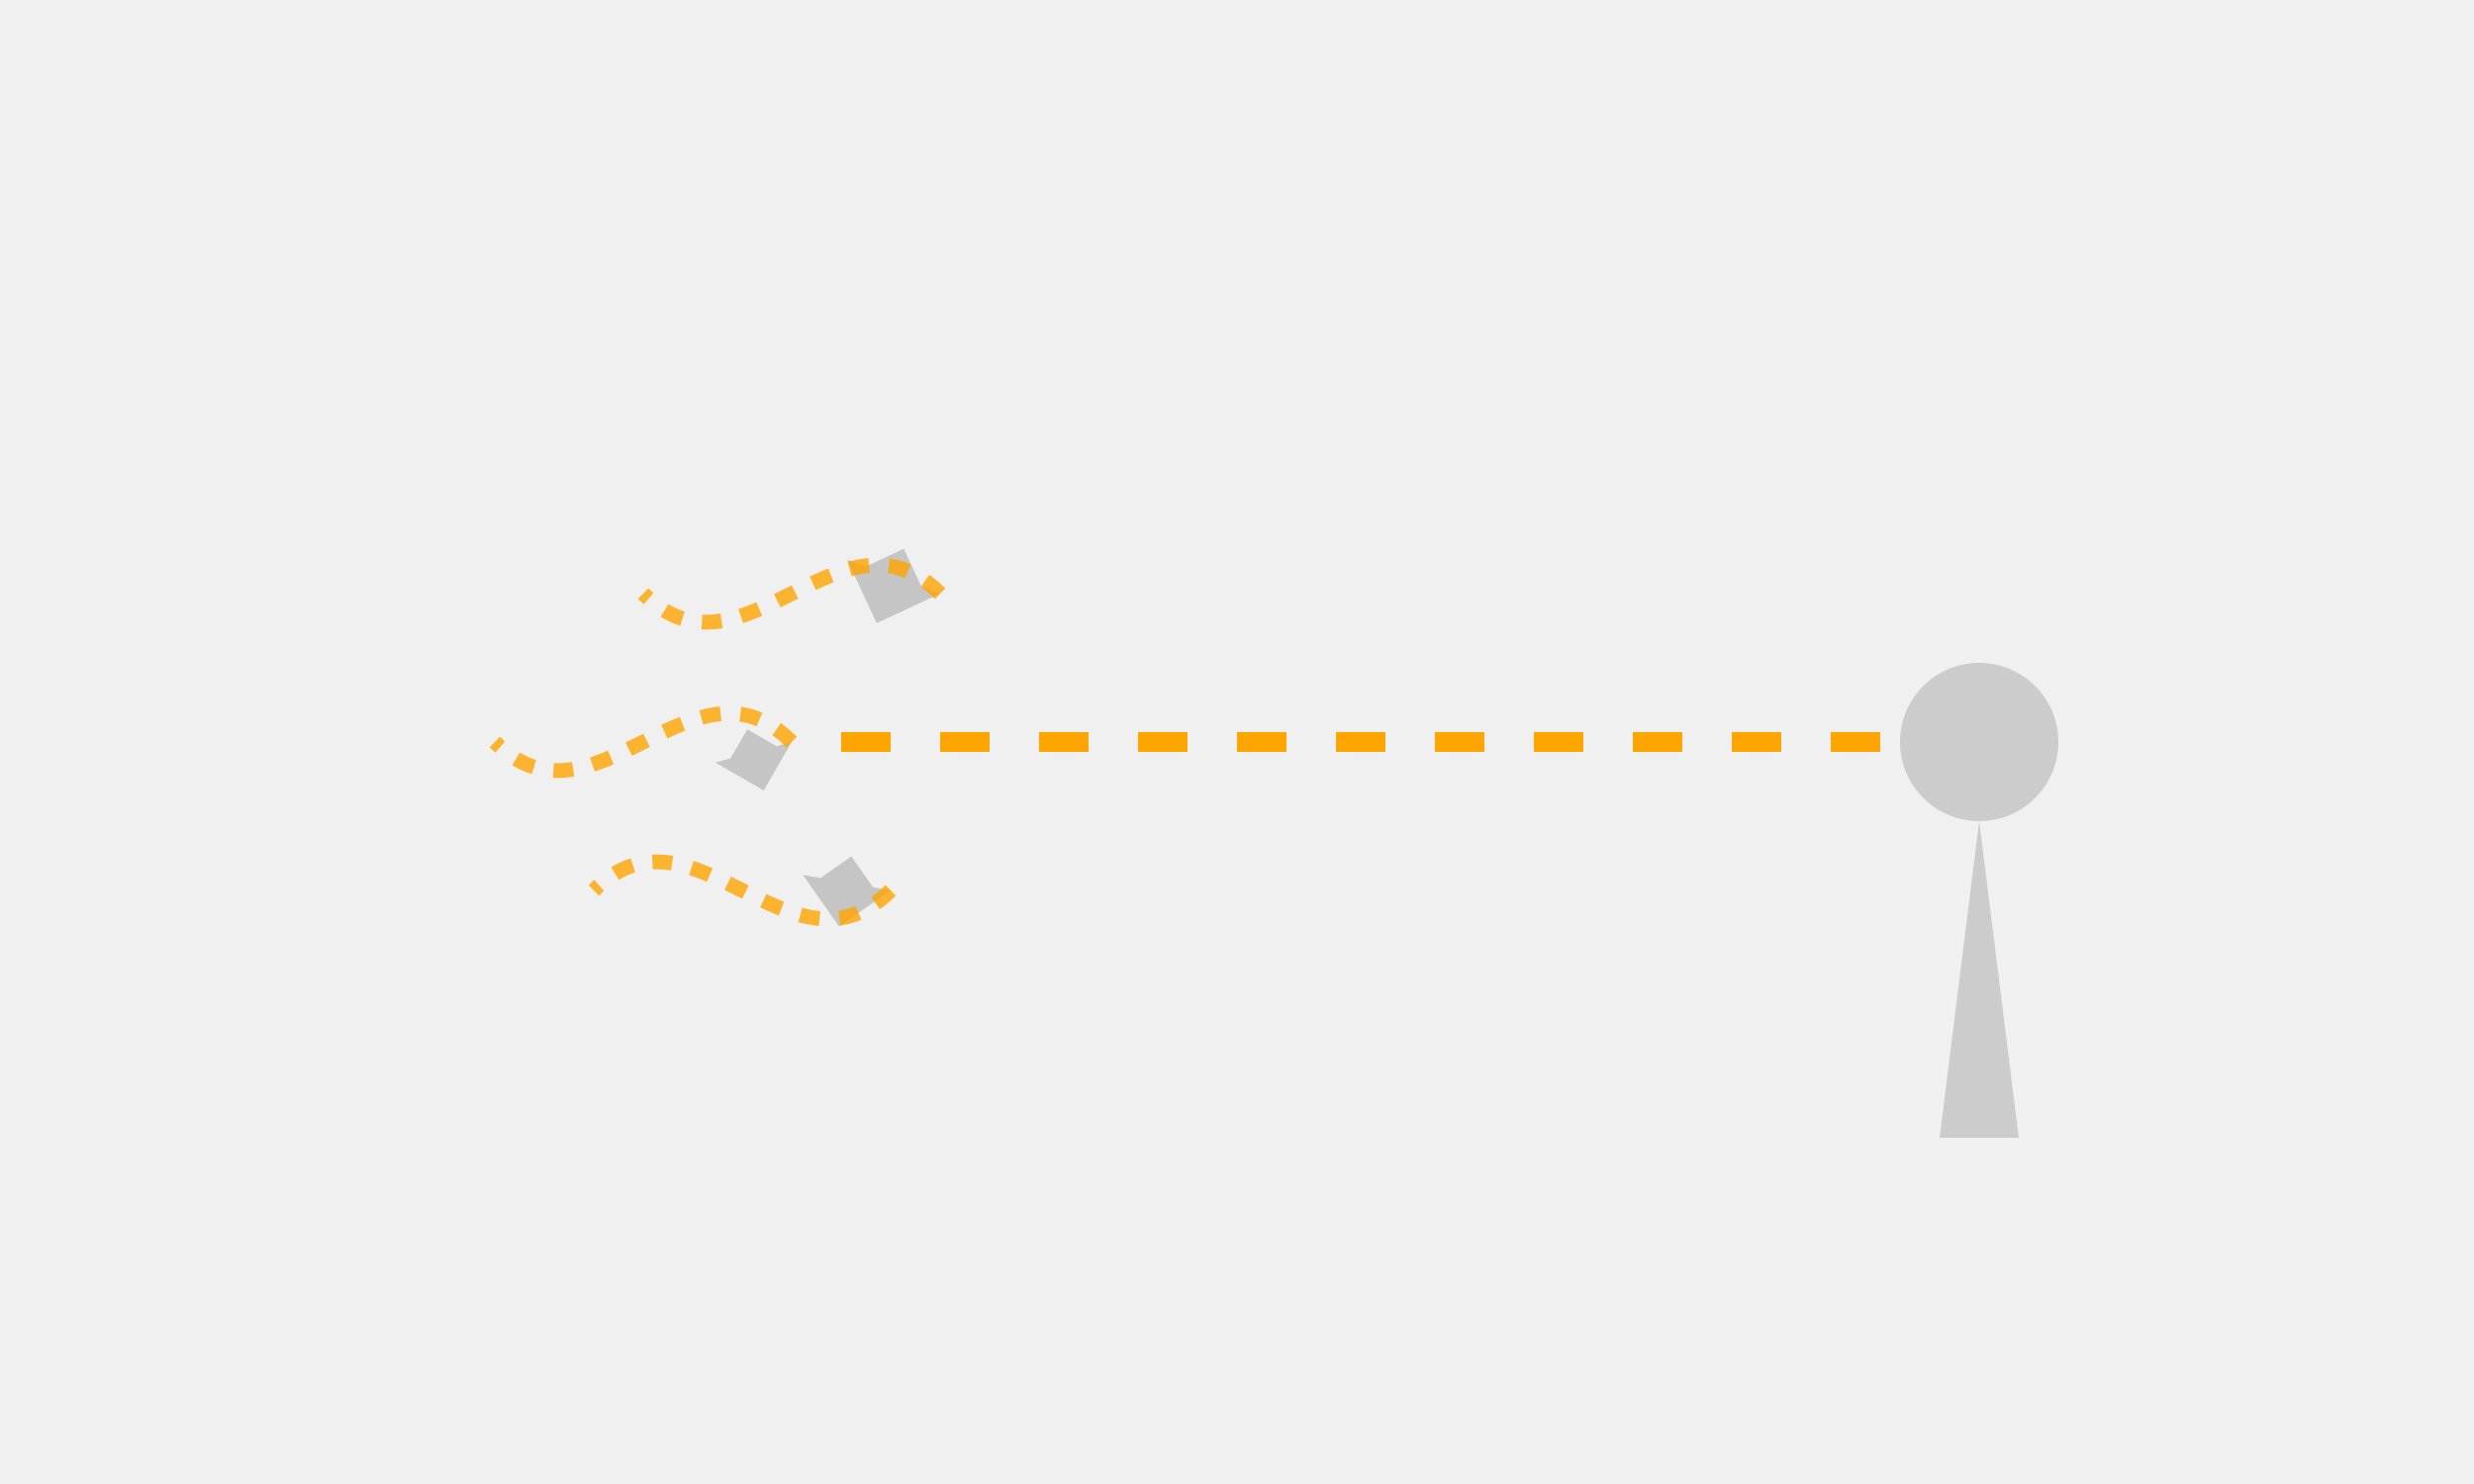
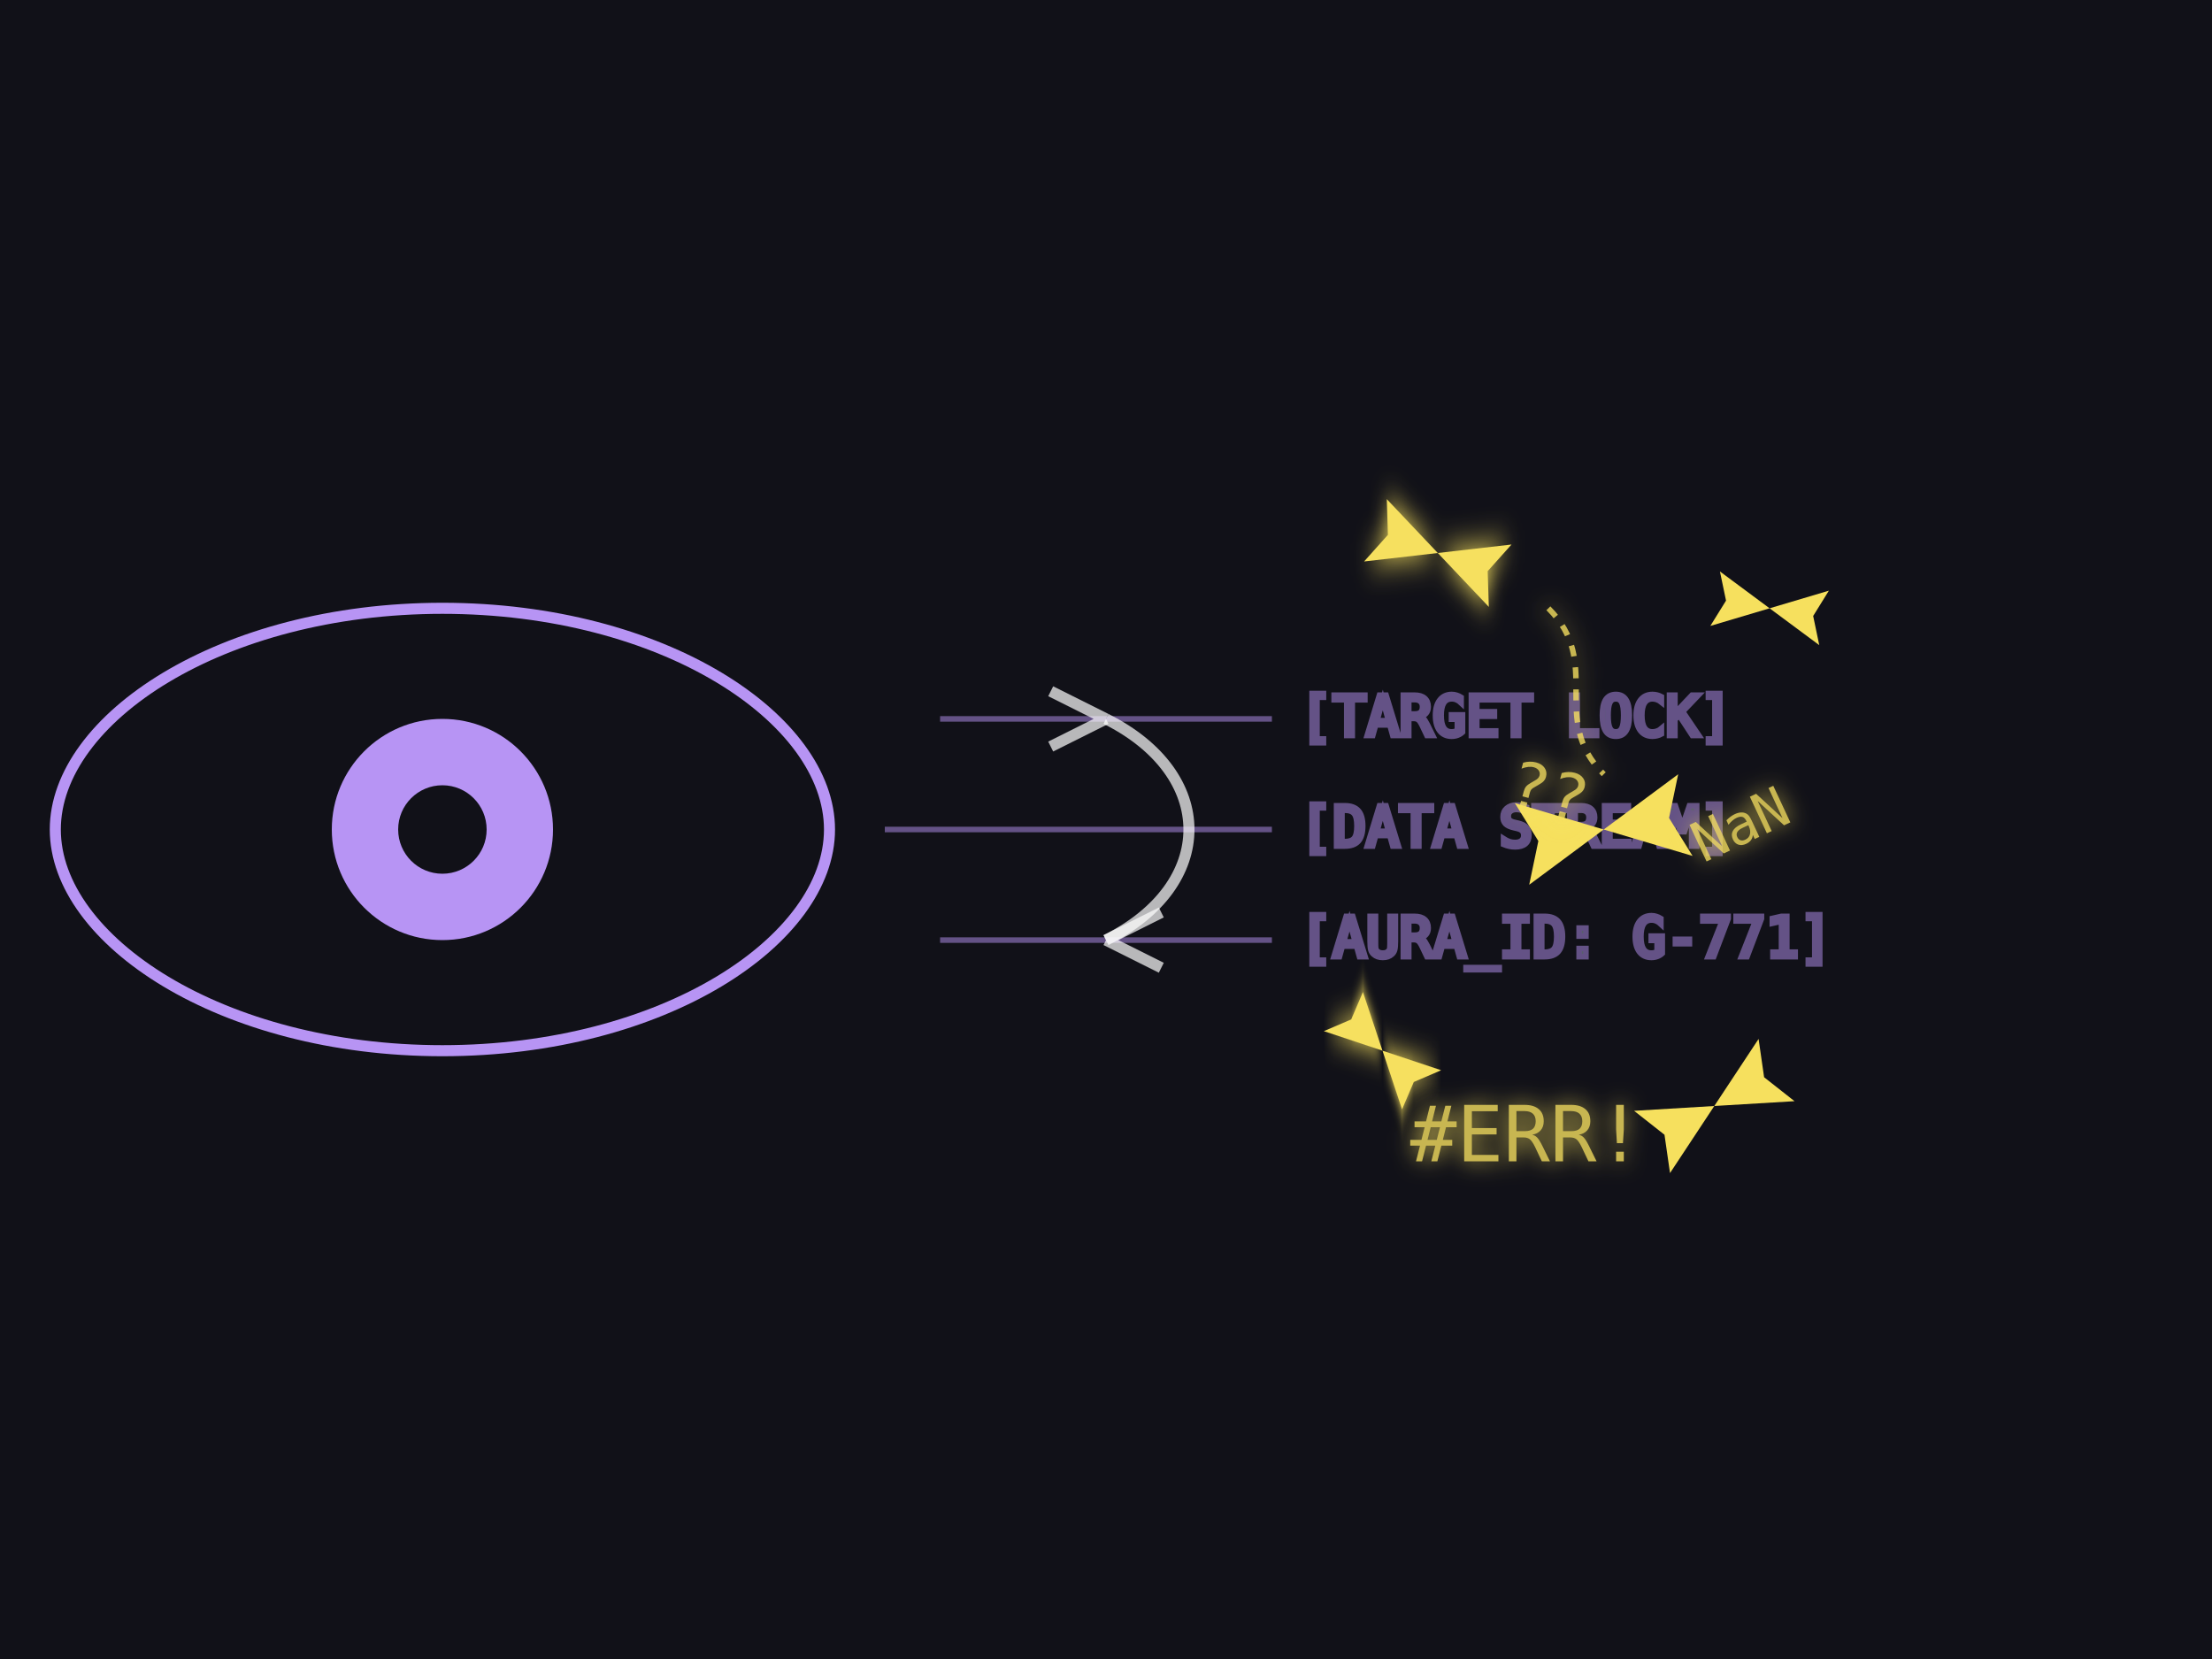
- <svg xmlns="http://www.w3.org/2000/svg" width="250" height="150" style="background-color: #383838; border-radius: 4px; border: 1px solid #444;">
-   <g id="scribe" transform="translate(200, 75)">
-     <circle cx="0" cy="0" r="8" fill="#ccc" />
-     <path d="M 0 8 L -4 40 L 4 40 Z" fill="#ccc" />
+ <svg xmlns="http://www.w3.org/2000/svg" viewBox="0 0 400 300">
+   <rect width="100%" height="100%" fill="#111118" />
+   <defs>
+     <filter id="moth_glow">
+       <feGaussianBlur stdDeviation="2" result="coloredBlur" />
+       <feMerge>
+         <feMergeNode in="coloredBlur" />
+         <feMergeNode in="SourceGraphic" />
+       </feMerge>
+     </filter>
+     <g id="moth">
+       <path d="M 0 0 L -10 -5 L -8 0 L -10 5 Z" fill="#F6E05E" />
+       <path d="M 0 0 L 10 -5 L 8 0 L 10 5 Z" fill="#F6E05E" />
+     </g>
+   </defs>
+   <g transform="translate(80, 150)">
+     <path d="M 0 -40 C 40 -40, 70 -20, 70 0 C 70 20, 40 40, 0 40 C -40 40, -70 20, -70 0 C -70 -20, -40 -40, 0 -40 Z" fill="none" stroke="#B794F4" stroke-width="2" />
+     <circle cx="0" cy="0" r="20" fill="#B794F4" />
+     <circle cx="0" cy="0" r="8" fill="#111118" />
+     <g opacity="0.5" stroke="#B794F4" stroke-width="1">
+       <path d="M 80 0 H 150" />
+       <path d="M 90 -20 H 150" />
+       <path d="M 90 20 H 150" />
+       <text x="155" y="3" fill="#A0AEC0" font-size="10" font-family="monospace">[DATA STREAM]</text>
+       <text x="155" y="-17" fill="#A0AEC0" font-size="10" font-family="monospace">[TARGET LOCK]</text>
+       <text x="155" y="23" fill="#A0AEC0" font-size="10" font-family="monospace">[AURA_ID: G-771]</text>
+     </g>
  </g>
-   <path id="vision-lines" d="M 190 75 C 150 75, 110 75, 80 75" fill="none" stroke="#FFA500" stroke-width="2" stroke-dasharray="5 5" />
-   <g id="moths" fill="#C0C0C0" opacity="0.9">
-     <path transform="translate(80, 75) rotate(-15) scale(0.8)" d="M 0,0 l -5,5 l -5,-5 l 2,0 l 3,-3 l 3,3 z" />
-     <path transform="translate(95, 60) rotate(20) scale(1)" d="M 0,0 l -5,5 l -5,-5 l 2,0 l 3,-3 l 3,3 z" />
-     <path transform="translate(90, 90) rotate(10) scale(0.9)" d="M 0,0 l -5,5 l -5,-5 l 2,0 l 3,-3 l 3,3 z" />
+   <g transform="translate(250, 150)">
+     <use href="#moth" transform="translate(10, -50) scale(1.2) rotate(20)" filter="url(#moth_glow)" />
+     <use href="#moth" transform="translate(40, 0) scale(1.5) rotate(-10)" />
+     <use href="#moth" transform="translate(0, 40) scale(1) rotate(45)" filter="url(#moth_glow)" />
+     <use href="#moth" transform="translate(60, 50) scale(1.3) rotate(-30)" />
+     <use href="#moth" transform="translate(70, -40) scale(1) rotate(10)" />
+     <g opacity="0.8" fill="#F6E05E" filter="url(#moth_glow)">
+       <text x="20" y="-10" font-size="12" font-family="monospace" transform="rotate(15)">??</text>
+       <text x="50" y="30" font-size="10" font-family="monospace" transform="rotate(-25)">NaN</text>
+       <text x="5" y="60" font-size="14" font-family="monospace">#ERR!</text>
+       <path d="M 30 -40 C 40 -30, 30 -20, 40 -10" stroke="#F6E05E" stroke-width="1" fill="none" stroke-dasharray="2 2" />
+     </g>
  </g>
-   <g id="scramble" stroke="#FFA500" stroke-width="1.5" opacity="0.8">
-     <path d="M 80 75 C 70 65, 60 85, 50 75" fill="none" stroke-dasharray="2 2" />
-     <path d="M 95 60 C 85 50, 75 70, 65 60" fill="none" stroke-dasharray="2 2" />
-     <path d="M 90 90 C 80 100, 70 80, 60 90" fill="none" stroke-dasharray="2 2" />
-   </g>
+   <path d="M 200 130 C 220 140, 220 160, 200 170" stroke="white" stroke-width="2" fill="none" opacity="0.7" />
+   <path d="M 200 130 L 190 125 M 200 130 L 190 135" stroke="white" fill="none" stroke-width="2" opacity="0.7" />
+   <path d="M 200 170 L 210 165 M 200 170 L 210 175" stroke="white" fill="none" stroke-width="2" opacity="0.7" />
</svg>
